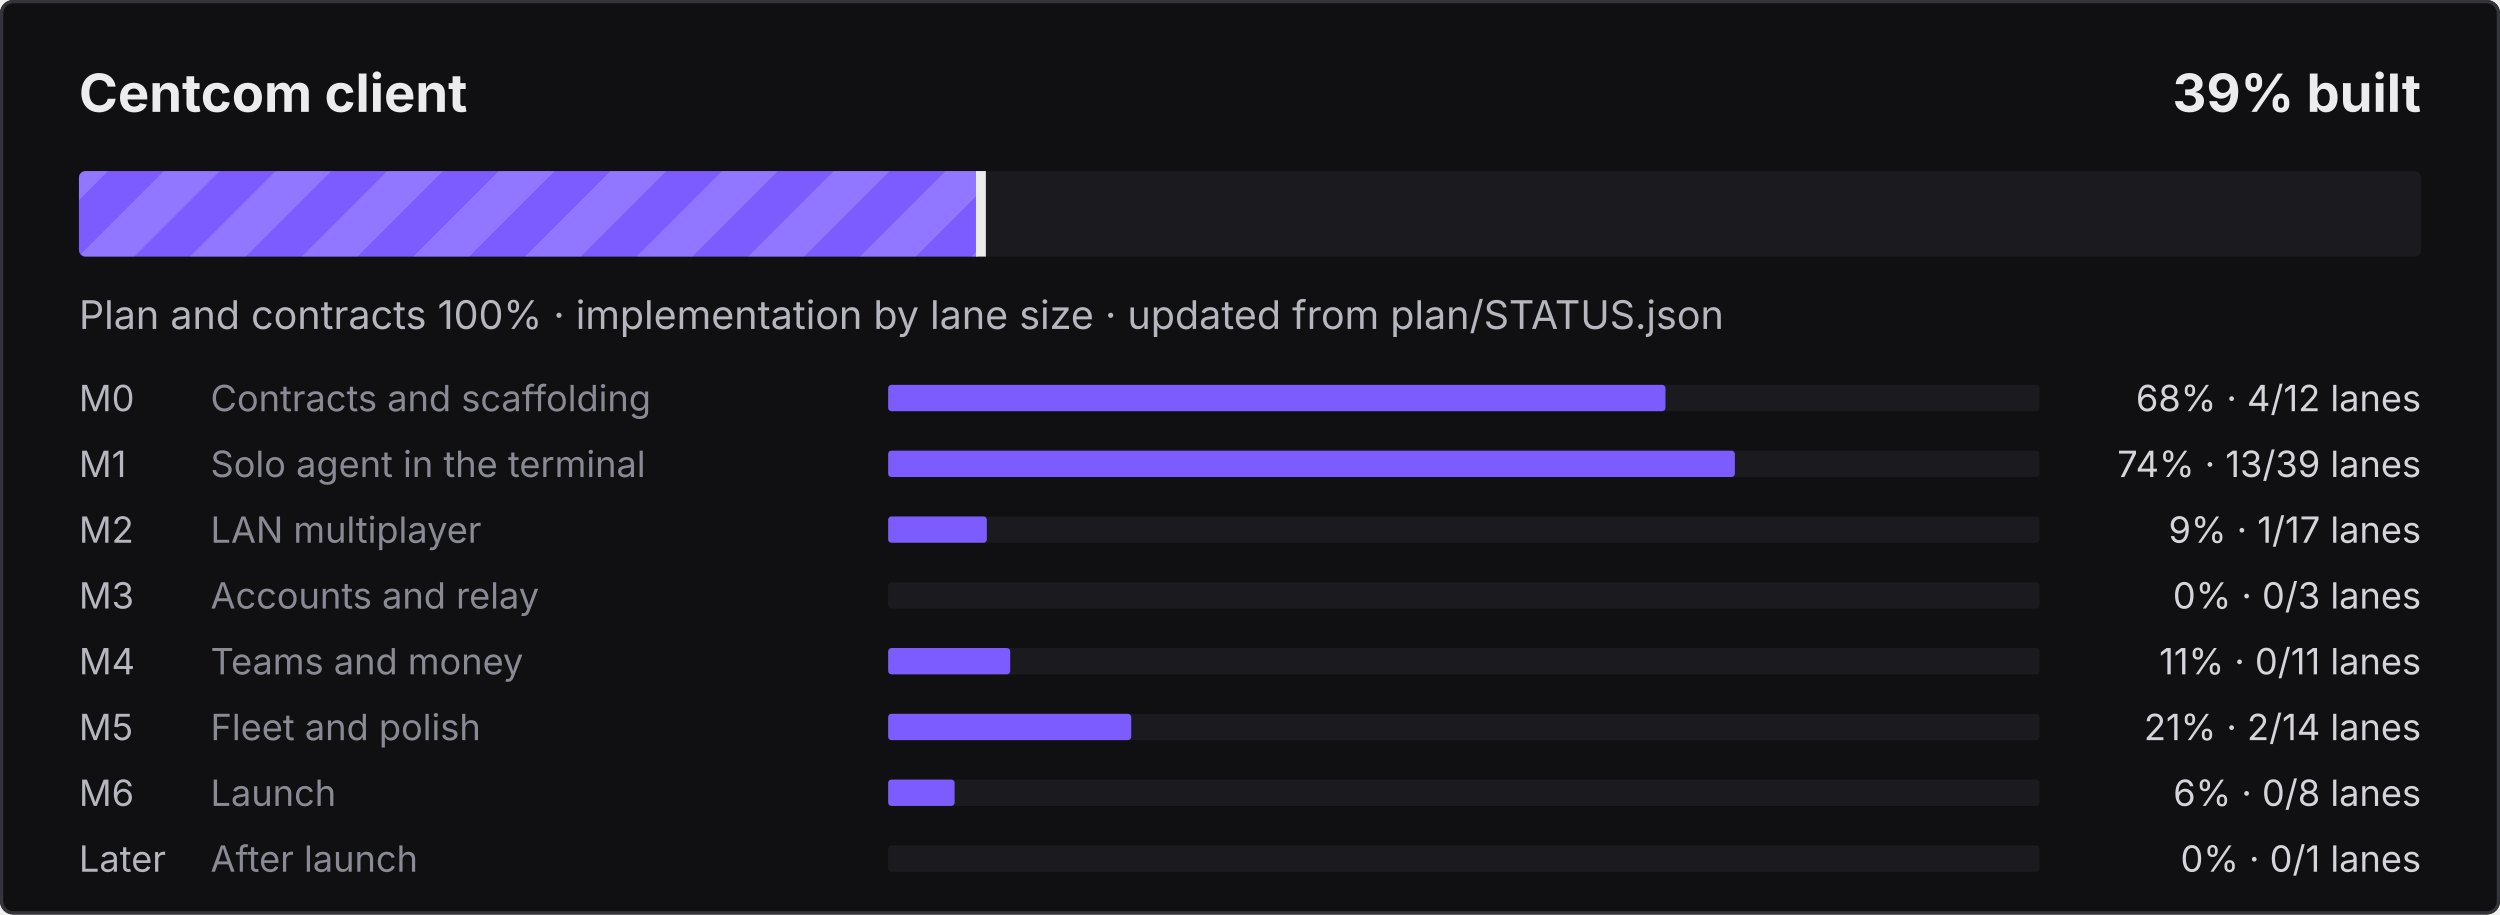
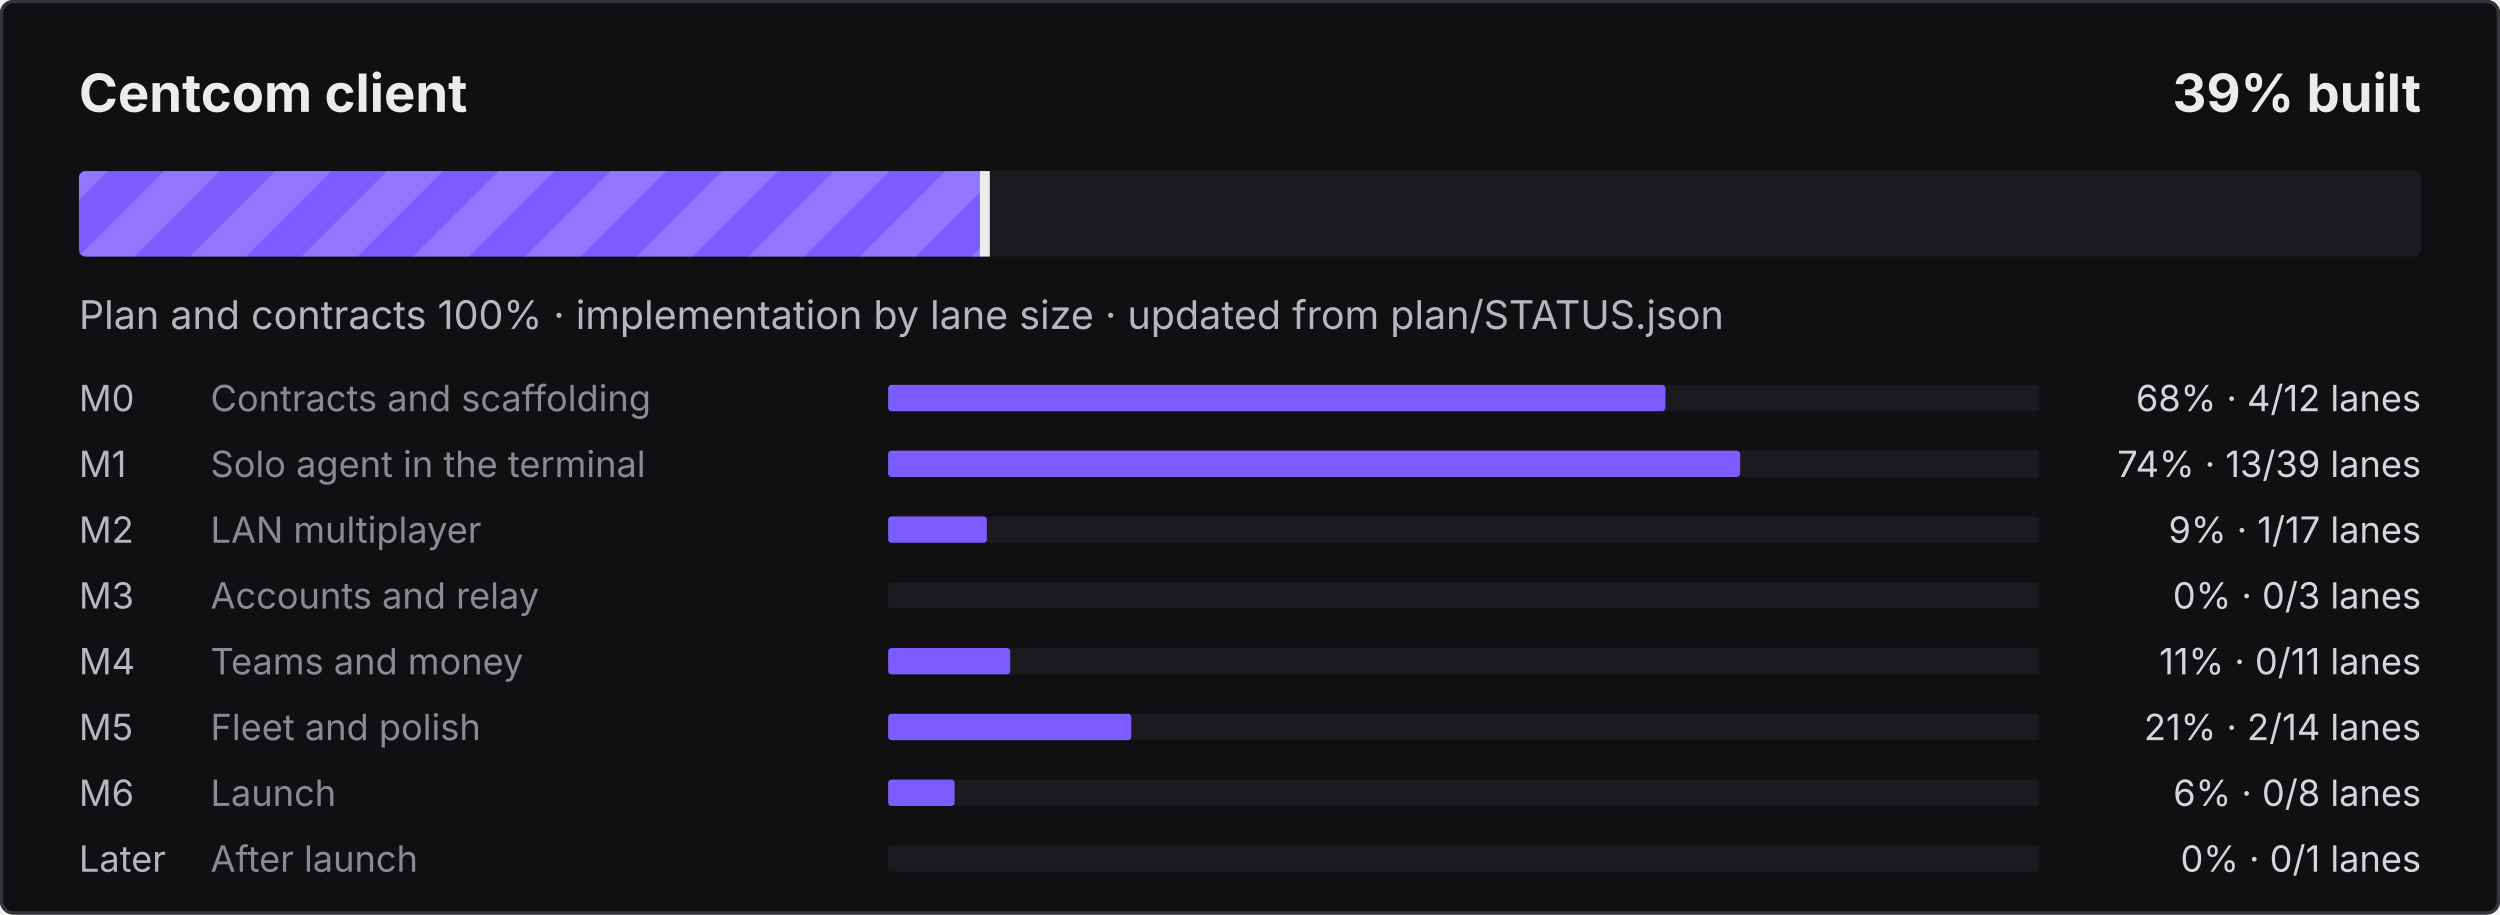
<svg xmlns="http://www.w3.org/2000/svg" width="760" height="278" viewBox="0 0 760 278" role="img" aria-label="Centcom client: 39% built">
  <defs>
    <pattern id="s" width="24" height="24" patternUnits="userSpaceOnUse" patternTransform="rotate(45)">
      <rect width="12" height="24" fill="#fff" fill-opacity=".16" />
    </pattern>
    <clipPath id="c">
      <rect x="24" y="52" width="712" height="26" rx="2" />
    </clipPath>
  </defs>
  <style>@keyframes mv{to{transform:translateX(24px)}}
.st{animation:mv .9s linear infinite}text{font-family:ui-sans-serif,system-ui,-apple-system,"Segoe UI",sans-serif}
@media (prefers-reduced-motion:reduce){.st{animation:none}}</style>
  <rect width="760" height="278" rx="4" fill="#101012" />
  <rect x=".5" y=".5" width="759" height="277" rx="3.5" fill="none" stroke="#34343B" />
  <text x="24" y="34" fill="#ECECEF" font-size="16" font-weight="700">Centcom client</text>
  <text x="736" y="34" fill="#ECECEF" font-size="16" font-weight="700" text-anchor="end">39% built</text>
  <rect x="24" y="52" width="712" height="26" rx="2" fill="#1B1B1F" />
  <clipPath id="cf">
-     <rect x="24" y="52" width="274.7" height="26" rx="2" />
+     <rect x="24" y="52" width="275.9" height="26" rx="2" />
  </clipPath>
  <g clip-path="url(#cf)">
-     <rect x="24" y="52" width="274.7" height="26" fill="#7C5CFF" />
-     <rect x="0" y="52" width="322.7" height="26" fill="url(#s)" class="st" />
+     <rect x="24" y="52" width="275.9" height="26" fill="#7C5CFF" />
+     <rect x="0" y="52" width="323.9" height="26" fill="url(#s)" class="st" />
  </g>
-   <rect x="296.7" y="52" width="3" height="26" fill="#ECECEF" />
+   <rect x="297.9" y="52" width="3" height="26" fill="#ECECEF" />
  <text x="24" y="100" fill="#B6B6BE" font-size="12">Plan and contracts 100% · implementation by lane size · updated from plan/STATUS.json</text>
  <text x="24" y="125" fill="#B6B6BE" font-size="11">M0</text>
  <text x="64" y="125" fill="#8A8A94" font-size="11">Contracts and scaffolding</text>
  <rect x="270" y="117" width="350" height="8" rx="1" fill="#1B1B1F" />
  <rect x="270" y="117" width="236.3" height="8" rx="1" fill="#7C5CFF" />
  <text x="736" y="125" fill="#D4D4DA" font-size="11" text-anchor="end">68% · 4/12 lanes</text>
  <text x="24" y="145" fill="#B6B6BE" font-size="11">M1</text>
  <text x="64" y="145" fill="#8A8A94" font-size="11">Solo agent in the terminal</text>
  <rect x="270" y="137" width="350" height="8" rx="1" fill="#1B1B1F" />
-   <rect x="270" y="137" width="257.4" height="8" rx="1" fill="#7C5CFF" />
+   <rect x="270" y="137" width="259.0" height="8" rx="1" fill="#7C5CFF" />
  <text x="736" y="145" fill="#D4D4DA" font-size="11" text-anchor="end">74% · 13/39 lanes</text>
  <text x="24" y="165" fill="#B6B6BE" font-size="11">M2</text>
  <text x="64" y="165" fill="#8A8A94" font-size="11">LAN multiplayer</text>
  <rect x="270" y="157" width="350" height="8" rx="1" fill="#1B1B1F" />
  <rect x="270" y="157" width="30.0" height="8" rx="1" fill="#7C5CFF" />
  <text x="736" y="165" fill="#D4D4DA" font-size="11" text-anchor="end">9% · 1/17 lanes</text>
  <text x="24" y="185" fill="#B6B6BE" font-size="11">M3</text>
  <text x="64" y="185" fill="#8A8A94" font-size="11">Accounts and relay</text>
  <rect x="270" y="177" width="350" height="8" rx="1" fill="#1B1B1F" />
  <text x="736" y="185" fill="#D4D4DA" font-size="11" text-anchor="end">0% · 0/3 lanes</text>
  <text x="24" y="205" fill="#B6B6BE" font-size="11">M4</text>
  <text x="64" y="205" fill="#8A8A94" font-size="11">Teams and money</text>
  <rect x="270" y="197" width="350" height="8" rx="1" fill="#1B1B1F" />
  <rect x="270" y="197" width="37.1" height="8" rx="1" fill="#7C5CFF" />
  <text x="736" y="205" fill="#D4D4DA" font-size="11" text-anchor="end">11% · 0/11 lanes</text>
  <text x="24" y="225" fill="#B6B6BE" font-size="11">M5</text>
  <text x="64" y="225" fill="#8A8A94" font-size="11">Fleet and polish</text>
  <rect x="270" y="217" width="350" height="8" rx="1" fill="#1B1B1F" />
  <rect x="270" y="217" width="73.9" height="8" rx="1" fill="#7C5CFF" />
  <text x="736" y="225" fill="#D4D4DA" font-size="11" text-anchor="end">21% · 2/14 lanes</text>
  <text x="24" y="245" fill="#B6B6BE" font-size="11">M6</text>
  <text x="64" y="245" fill="#8A8A94" font-size="11">Launch</text>
  <rect x="270" y="237" width="350" height="8" rx="1" fill="#1B1B1F" />
  <rect x="270" y="237" width="20.2" height="8" rx="1" fill="#7C5CFF" />
  <text x="736" y="245" fill="#D4D4DA" font-size="11" text-anchor="end">6% · 0/8 lanes</text>
  <text x="24" y="265" fill="#B6B6BE" font-size="11">Later</text>
  <text x="64" y="265" fill="#8A8A94" font-size="11">After launch</text>
  <rect x="270" y="257" width="350" height="8" rx="1" fill="#1B1B1F" />
  <text x="736" y="265" fill="#D4D4DA" font-size="11" text-anchor="end">0% · 0/1 lanes</text>
</svg>
